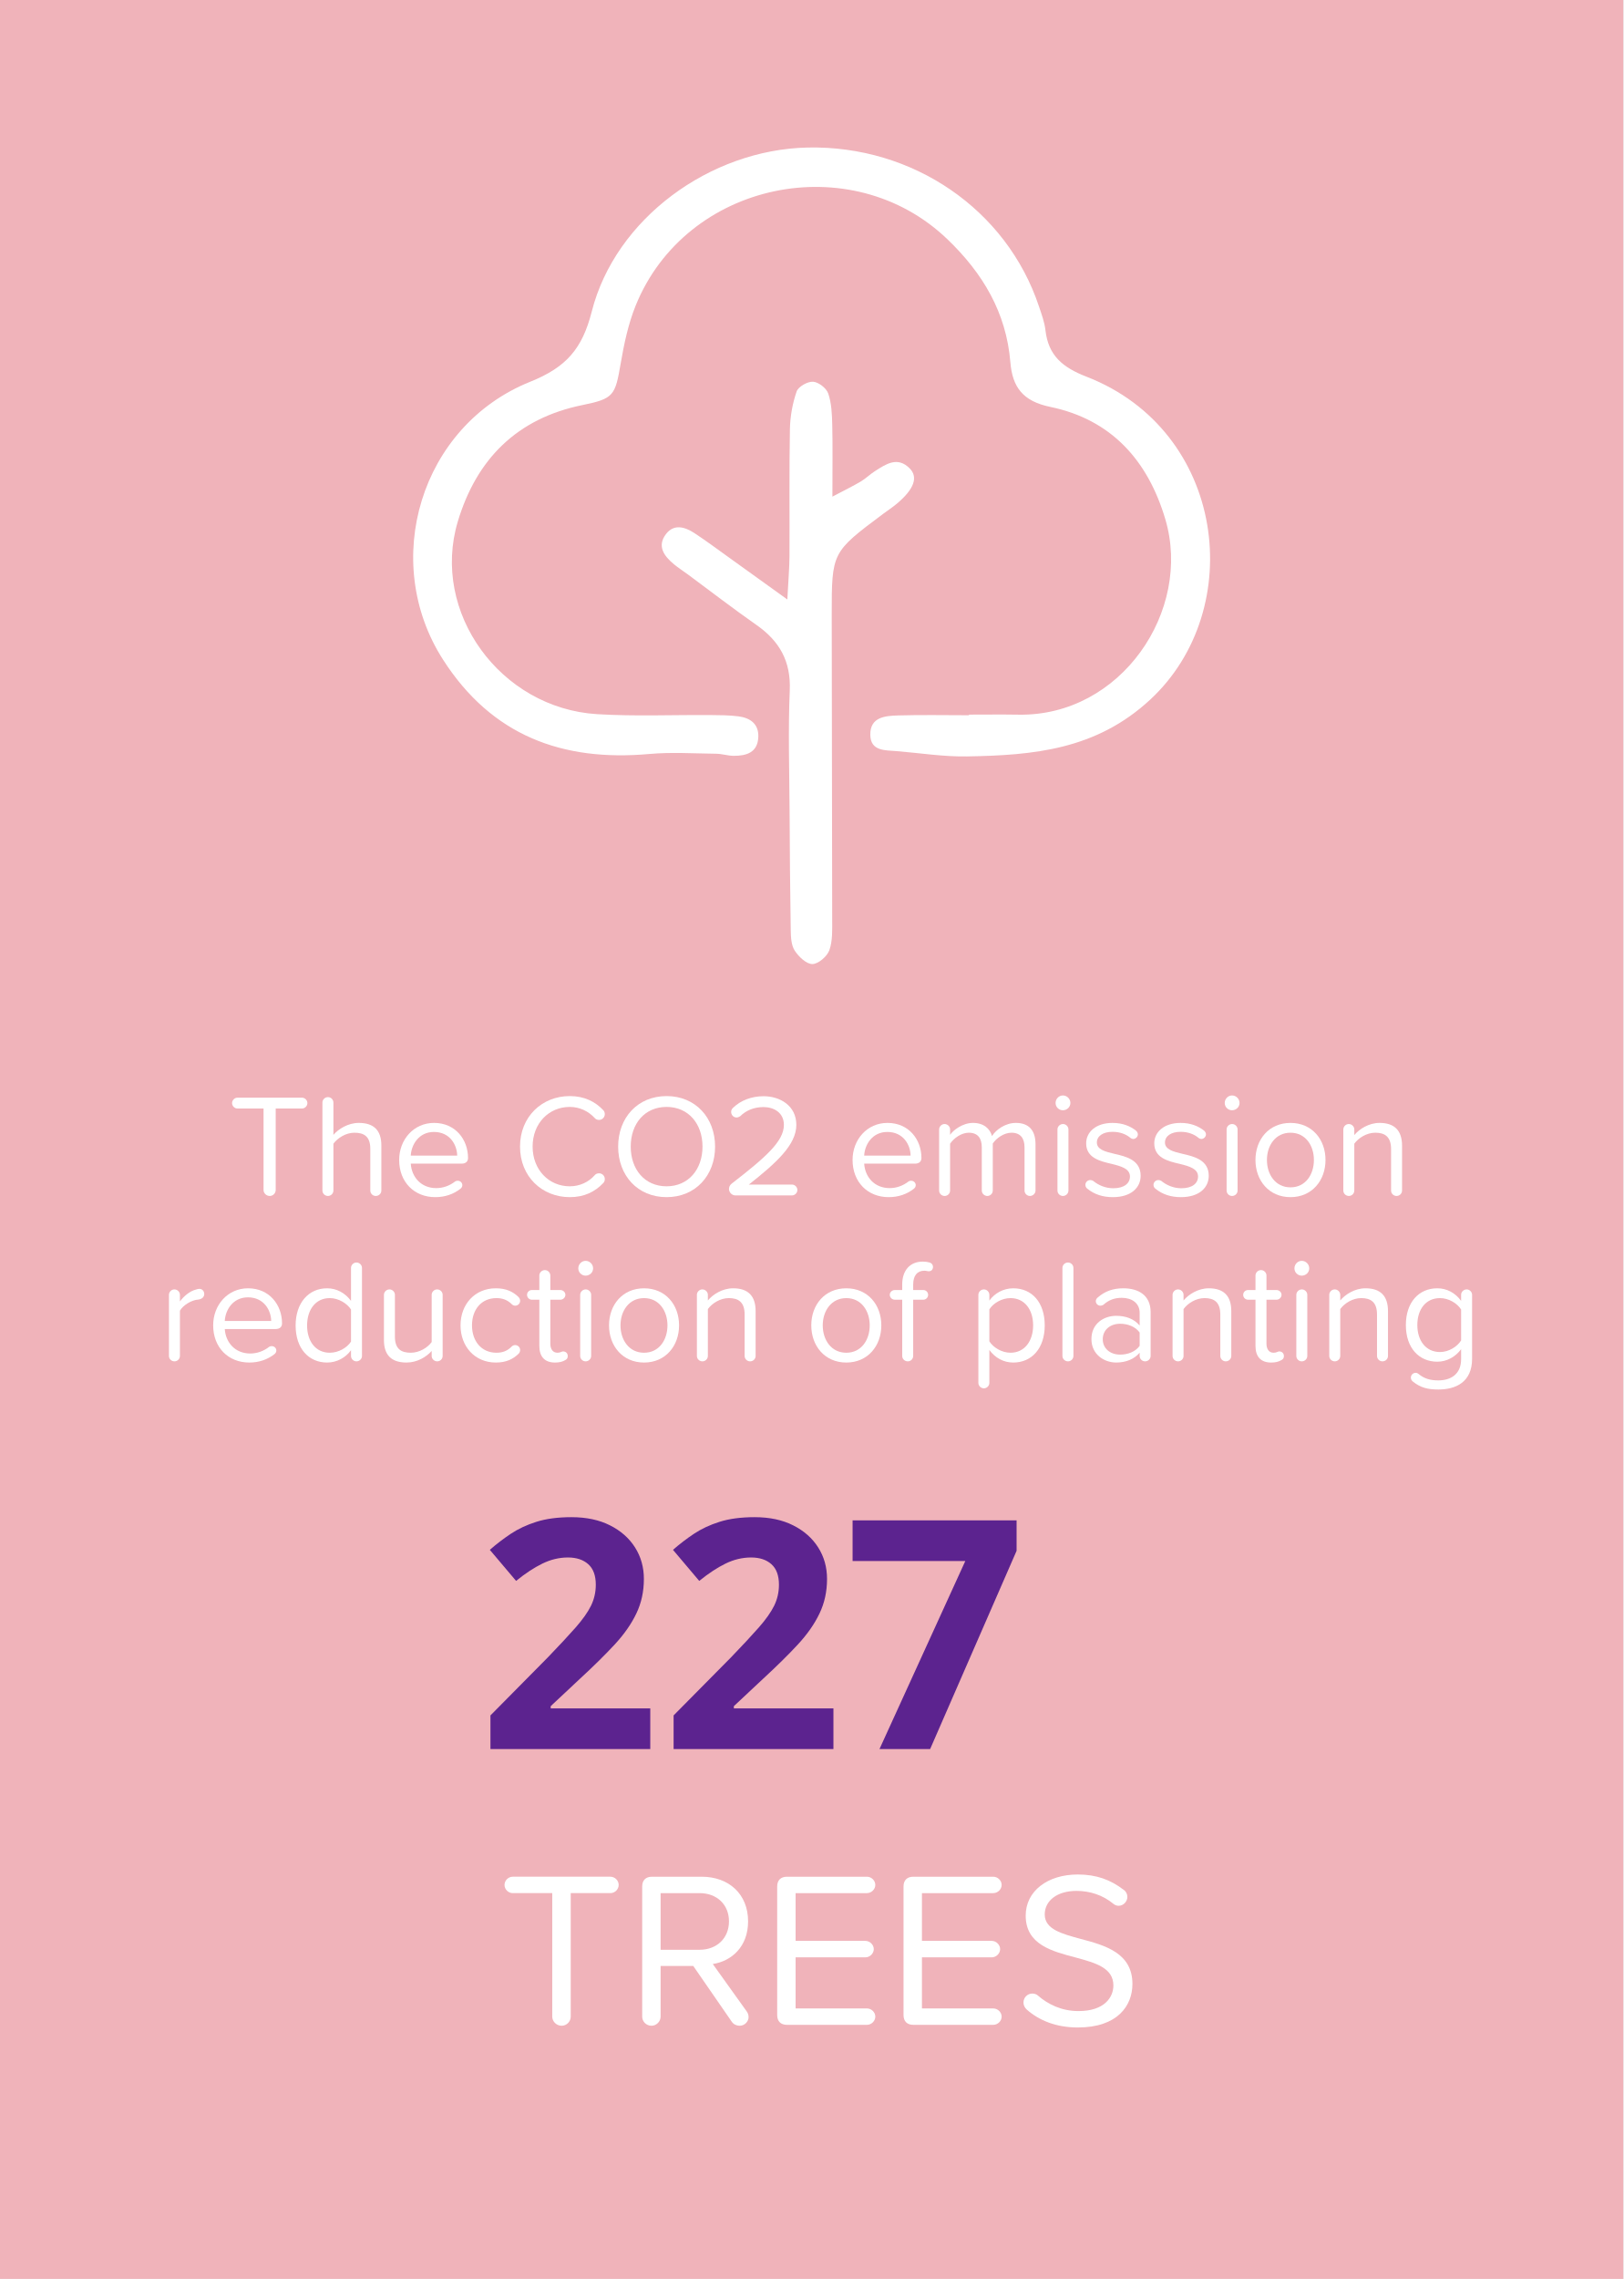
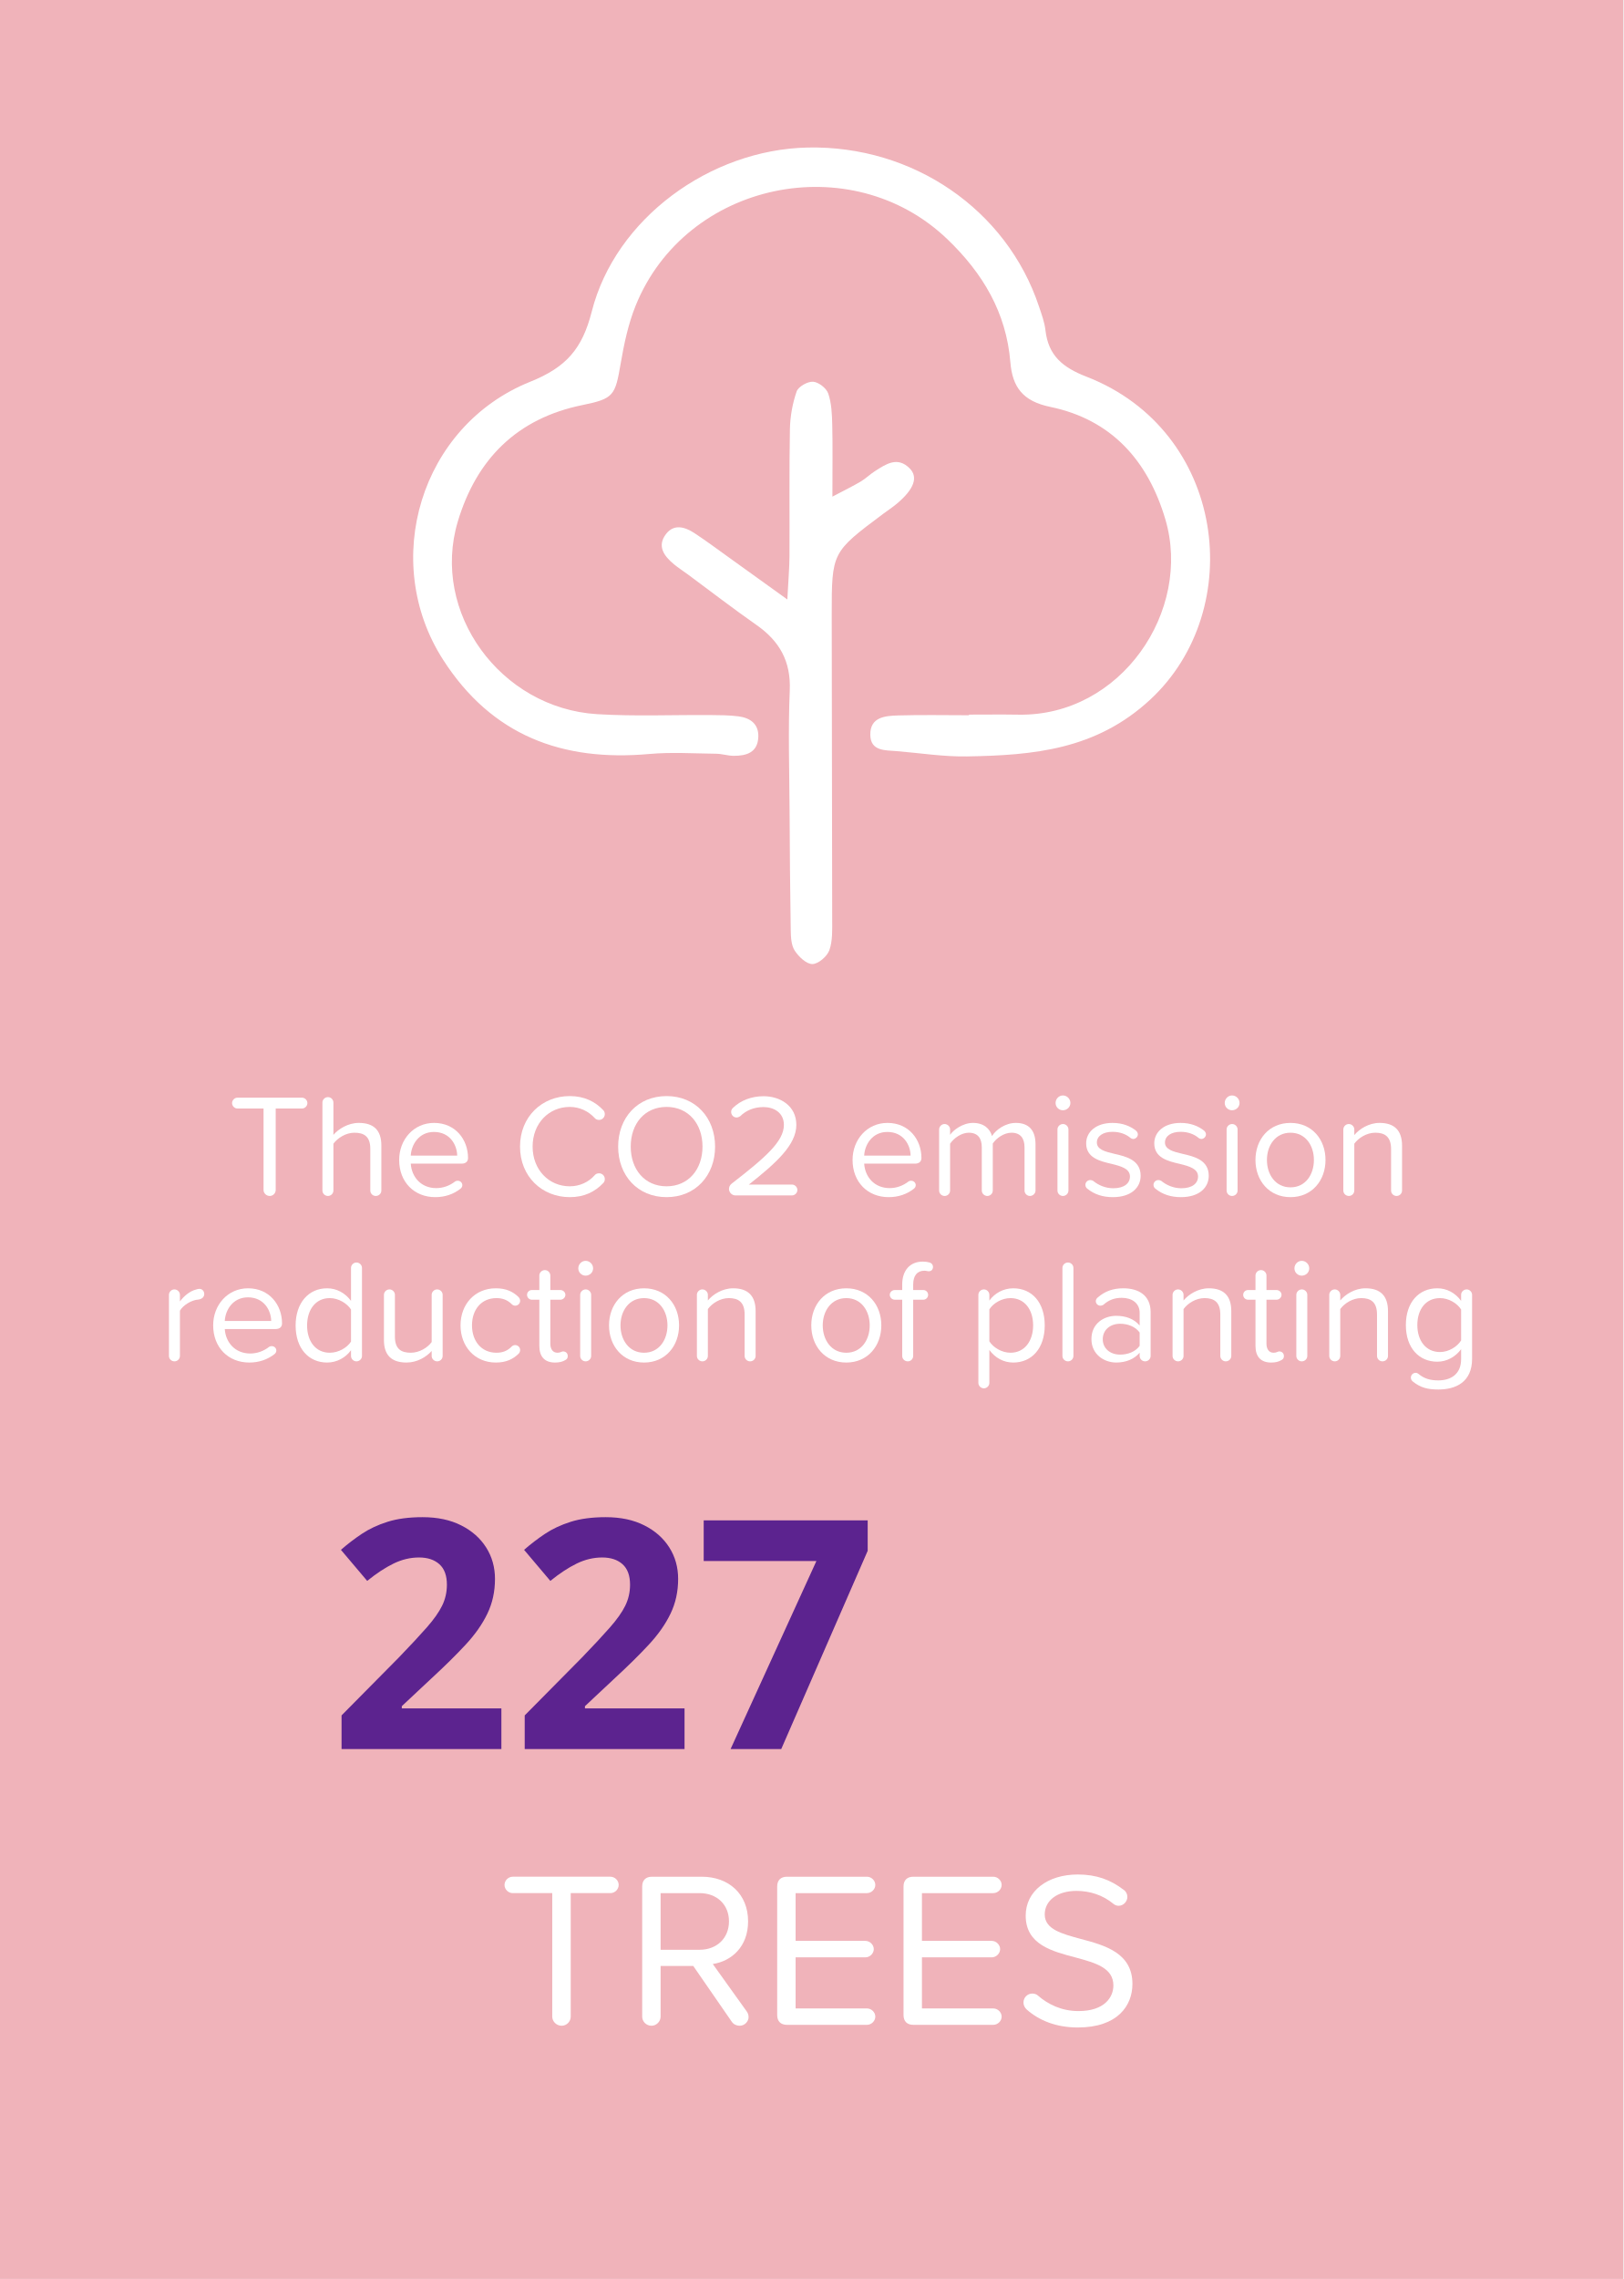
<svg xmlns="http://www.w3.org/2000/svg" xmlns:xlink="http://www.w3.org/1999/xlink" width="365pt" height="512.3pt" version="1.2" viewBox="0 0 365 512.3">
  <defs>
    <symbol id="glyph4-1" overflow="visible">
      <path d="m9.391 0.125c0.75 0 1.344-0.625 1.344-1.344v-18.312h5.906c0.656 0 1.219-0.562 1.219-1.219s-0.562-1.219-1.219-1.219h-14.5c-0.656 0-1.219 0.562-1.219 1.219s0.562 1.219 1.219 1.219h5.859v18.312c0 0.719 0.625 1.344 1.391 1.344z" />
    </symbol>
    <symbol id="glyph4-2" overflow="visible">
      <path d="m14.453 0.125c0.703 0 1.266-0.547 1.266-1.219v-10.141c0-3.453-1.75-5.062-5.078-5.062-2.406 0-4.578 1.375-5.703 2.688v-7.266c0-0.672-0.562-1.219-1.219-1.219-0.688 0-1.25 0.547-1.25 1.219v19.781c0 0.672 0.562 1.219 1.25 1.219 0.656 0 1.219-0.547 1.219-1.219v-10.531c0.953-1.281 2.797-2.469 4.719-2.469 2.141 0 3.578 0.812 3.578 3.625v9.375c0 0.672 0.562 1.219 1.219 1.219z" />
    </symbol>
    <symbol id="glyph4-3" overflow="visible">
      <path d="m1.547-7.969c0 4.969 3.391 8.359 8.109 8.359 2.203 0 4.078-0.656 5.656-1.875 0.266-0.203 0.438-0.484 0.438-0.828 0-0.547-0.469-0.984-1.031-0.984-0.188 0-0.391 0.031-0.562 0.141-1.25 0.984-2.734 1.516-4.281 1.516-3.422 0-5.531-2.516-5.719-5.5h11.422c0.922 0 1.453-0.469 1.453-1.266 0-4.141-2.828-7.891-7.641-7.891-4.547 0-7.844 3.719-7.844 8.328zm7.812-6.297c3.625 0 5.203 2.938 5.234 5.312h-10.438c0.125-2.438 1.812-5.312 5.203-5.312z" />
    </symbol>
    <symbol id="glyph4-5" overflow="visible">
      <path d="m12.875 0.391c3.297 0 5.672-1.219 7.547-3.188 0.234-0.234 0.328-0.562 0.328-0.891 0-0.719-0.594-1.281-1.281-1.281-0.438 0-0.766 0.156-0.984 0.422-1.359 1.547-3.359 2.5-5.609 2.5-4.703 0-8.359-3.719-8.359-8.922 0-5.234 3.656-8.922 8.359-8.922 2.25 0 4.219 0.984 5.609 2.5 0.219 0.266 0.547 0.422 0.984 0.422 0.688 0 1.281-0.594 1.281-1.281 0-0.328-0.094-0.656-0.328-0.891-1.812-1.938-4.281-3.188-7.547-3.188-6.219 0-11.188 4.609-11.188 11.359s4.969 11.359 11.188 11.359z" />
    </symbol>
    <symbol id="glyph4-6" overflow="visible">
      <path d="m1.688-10.969c0 6.484 4.375 11.359 10.891 11.359 6.5 0 10.906-4.875 10.906-11.359s-4.406-11.359-10.906-11.359c-6.516 0-10.891 4.875-10.891 11.359zm18.969 0c0 5.109-3.172 8.922-8.078 8.922-4.938 0-8.062-3.812-8.062-8.922 0-5.141 3.125-8.922 8.062-8.922 4.906 0 8.078 3.781 8.078 8.922z" />
    </symbol>
    <symbol id="glyph4-7" overflow="visible">
      <path d="m2.859 0h12.719c0.656 0 1.219-0.562 1.219-1.219s-0.562-1.219-1.219-1.219h-9.688c6.125-4.844 10.672-8.922 10.672-13.406 0-4.375-3.719-6.453-7.375-6.453-2.672 0-5.109 0.922-6.844 2.594-0.266 0.234-0.438 0.562-0.438 0.922 0 0.703 0.531 1.266 1.219 1.266 0.297 0 0.594-0.141 0.828-0.297 1.281-1.266 3.062-2.047 5.234-2.047 2.281 0 4.578 1.219 4.578 4.016 0 3.688-4.109 7.281-11.75 13.203-0.375 0.297-0.594 0.703-0.594 1.188 0 0.797 0.688 1.453 1.438 1.453z" />
    </symbol>
    <symbol id="glyph4-8" overflow="visible">
      <path d="m19.703-16.297c-2.312 0-4.453 1.516-5.344 2.953-0.453-1.641-1.844-2.953-4.281-2.953-2.375 0-4.516 1.703-5.141 2.688v-1.219c0-0.656-0.562-1.219-1.25-1.219-0.656 0-1.219 0.562-1.219 1.219v13.734c0 0.672 0.562 1.219 1.25 1.219 0.656 0 1.219-0.547 1.219-1.219v-10.531c0.859-1.281 2.578-2.469 4.188-2.469 2.078 0 2.938 1.281 2.938 3.297v9.703c0 0.672 0.578 1.219 1.25 1.219 0.656 0 1.219-0.547 1.219-1.219v-10.562c0.812-1.25 2.562-2.438 4.203-2.438 2.047 0 2.938 1.281 2.938 3.297v9.703c0 0.672 0.562 1.219 1.219 1.219s1.25-0.547 1.25-1.219v-10.406c0-3.188-1.547-4.797-4.438-4.797z" />
    </symbol>
    <symbol id="glyph4-9" overflow="visible">
      <path d="m3.688-19.141c0.922 0 1.688-0.719 1.688-1.641s-0.766-1.688-1.688-1.688c-0.891 0-1.641 0.766-1.641 1.688s0.75 1.641 1.641 1.641zm0 19.266c0.688 0 1.25-0.547 1.25-1.219v-13.734c0-0.656-0.562-1.219-1.219-1.219-0.688 0-1.25 0.562-1.25 1.219v13.734c0 0.672 0.562 1.219 1.219 1.219z" />
    </symbol>
    <symbol id="glyph4-10" overflow="visible">
      <path d="m1.812-1.484c1.578 1.281 3.484 1.875 5.703 1.875 4.109 0 6.25-2.141 6.25-4.797 0-3.531-3.188-4.328-5.953-4.953-2.078-0.484-3.891-0.984-3.891-2.531 0-1.422 1.344-2.406 3.516-2.406 1.656 0 3.062 0.531 4.062 1.391 0.156 0.125 0.391 0.219 0.594 0.219 0.547 0 1.047-0.484 1.047-1.047 0-0.328-0.203-0.625-0.422-0.828-1.297-1.016-3-1.734-5.281-1.734-3.781 0-5.922 2.094-5.922 4.578 0 3.281 3.062 4.016 5.766 4.641 2.141 0.531 4.078 1.078 4.078 2.828 0 1.547-1.312 2.641-3.75 2.641-1.781 0-3.359-0.703-4.516-1.656-0.188-0.125-0.422-0.188-0.656-0.188-0.594 0-1.094 0.484-1.094 1.078 0 0.359 0.172 0.688 0.469 0.891z" />
    </symbol>
    <symbol id="glyph4-11" overflow="visible">
      <path d="m9.422 0.391c4.844 0 7.875-3.75 7.875-8.359s-3.031-8.328-7.875-8.328-7.875 3.719-7.875 8.328 3.031 8.359 7.875 8.359zm0-2.203c-3.391 0-5.297-2.891-5.297-6.156 0-3.234 1.906-6.125 5.297-6.125s5.266 2.891 5.266 6.125c0 3.266-1.875 6.156-5.266 6.156z" />
    </symbol>
    <symbol id="glyph4-12" overflow="visible">
      <path d="m10.609-16.297c-2.438 0-4.578 1.406-5.672 2.734v-1.266c0-0.656-0.562-1.219-1.25-1.219-0.656 0-1.219 0.562-1.219 1.219v13.734c0 0.672 0.562 1.219 1.25 1.219 0.656 0 1.219-0.547 1.219-1.219v-10.531c0.922-1.281 2.766-2.469 4.719-2.469 2.141 0 3.547 0.891 3.547 3.688v9.312c0 0.672 0.562 1.219 1.219 1.219 0.703 0 1.25-0.547 1.25-1.219v-10.078c0-3.453-1.734-5.125-5.062-5.125z" />
    </symbol>
    <symbol id="glyph4-13" overflow="visible">
      <path d="m9.281-16.172c-0.25 0-0.453 0.062-0.781 0.172-1.281 0.328-2.609 1.375-3.562 2.656v-1.484c0-0.656-0.562-1.219-1.25-1.219-0.656 0-1.219 0.562-1.219 1.219v13.734c0 0.672 0.562 1.219 1.25 1.219 0.656 0 1.219-0.547 1.219-1.219v-10.172c0.734-1.281 2.672-2.406 4.125-2.5 0.859-0.094 1.344-0.625 1.344-1.219 0-0.625-0.391-1.188-1.125-1.188z" />
    </symbol>
    <symbol id="glyph4-14" overflow="visible">
      <path d="m15.219-22.094c-0.656 0-1.219 0.547-1.219 1.219v7.406c-1.312-1.781-3.234-2.828-5.375-2.828-4.172 0-7.078 3.281-7.078 8.359 0 5.172 2.938 8.328 7.078 8.328 2.25 0 4.188-1.141 5.375-2.766v1.281c0 0.672 0.562 1.219 1.219 1.219 0.688 0 1.25-0.547 1.25-1.219v-19.781c0-0.672-0.562-1.219-1.25-1.219zm-6 20.281c-3.188 0-5.094-2.594-5.094-6.125s1.906-6.156 5.094-6.156c1.984 0 3.891 1.188 4.781 2.562v7.219c-0.891 1.375-2.797 2.5-4.781 2.5z" />
    </symbol>
    <symbol id="glyph4-15" overflow="visible">
      <path d="m14.422-16.047c-0.656 0-1.219 0.562-1.219 1.219v10.609c-0.922 1.281-2.766 2.406-4.703 2.406-2.141 0-3.562-0.828-3.562-3.625v-9.391c0-0.656-0.562-1.219-1.219-1.219-0.688 0-1.25 0.562-1.25 1.219v10.156c0 3.453 1.75 5.062 5.078 5.062 2.406 0 4.438-1.25 5.656-2.594v1.109c0 0.672 0.562 1.219 1.25 1.219 0.672 0 1.219-0.547 1.219-1.219v-13.734c0-0.656-0.547-1.219-1.25-1.219z" />
    </symbol>
    <symbol id="glyph4-16" overflow="visible">
      <path d="m1.547-7.969c0 4.734 3.203 8.359 7.938 8.359 2.312 0 3.859-0.75 5.109-1.969 0.188-0.172 0.359-0.5 0.359-0.828 0-0.625-0.5-1.125-1.125-1.125-0.297 0-0.547 0.109-0.75 0.297-0.984 1.031-2.109 1.422-3.453 1.422-3.406 0-5.5-2.641-5.5-6.156 0-3.531 2.094-6.125 5.5-6.125 1.344 0 2.469 0.391 3.484 1.406 0.172 0.172 0.422 0.297 0.719 0.297 0.625 0 1.125-0.484 1.125-1.109 0-0.328-0.172-0.625-0.359-0.828-1.25-1.219-2.797-1.969-5.109-1.969-4.734 0-7.938 3.609-7.938 8.328z" />
    </symbol>
    <symbol id="glyph4-17" overflow="visible">
      <path d="m8.297-2.109c-0.328 0-0.562 0.297-1.25 0.297-1.078 0-1.609-0.859-1.609-2.047v-9.875h2.266c0.594 0 1.125-0.5 1.125-1.094s-0.531-1.078-1.125-1.078h-2.266v-3.266c0-0.656-0.562-1.219-1.219-1.219-0.688 0-1.25 0.562-1.25 1.219v3.266h-1.688c-0.594 0-1.078 0.484-1.078 1.078s0.484 1.094 1.078 1.094h1.688v10.406c0 2.375 1.188 3.719 3.516 3.719 1 0 1.688-0.188 2.25-0.516 0.391-0.172 0.625-0.469 0.625-0.922 0-0.641-0.438-1.062-1.062-1.062z" />
    </symbol>
    <symbol id="glyph4-18" overflow="visible">
      <path d="m9.328-22.094c-0.5-0.141-1-0.203-1.562-0.203-2.766 0-4.609 1.875-4.609 5.172v1.219h-1.672c-0.594 0-1.125 0.484-1.125 1.078s0.531 1.094 1.125 1.094h1.672v12.641c0 0.672 0.562 1.219 1.25 1.219 0.672 0 1.219-0.547 1.219-1.219v-12.641h2.281c0.594 0 1.078-0.5 1.078-1.094s-0.484-1.078-1.078-1.078h-2.281v-1.219c0-2.016 0.891-3.125 2.516-3.125 0.391 0 0.719 0.125 0.953 0.125 0.656 0 0.984-0.422 0.984-0.984 0-0.5-0.328-0.859-0.75-0.984z" />
    </symbol>
    <symbol id="glyph4-19" overflow="visible">
      <path d="m10.312-16.297c-2.25 0-4.219 1.141-5.375 2.766v-1.297c0-0.656-0.562-1.219-1.219-1.219-0.688 0-1.25 0.562-1.25 1.219v19.797c0 0.656 0.562 1.219 1.25 1.219 0.656 0 1.219-0.562 1.219-1.219v-7.406c1.328 1.812 3.234 2.828 5.375 2.828 4.188 0 7.078-3.219 7.078-8.359 0-5.172-2.891-8.328-7.078-8.328zm-0.625 14.484c-1.953 0-3.891-1.188-4.75-2.562v-7.188c0.859-1.375 2.797-2.531 4.75-2.531 3.188 0 5.094 2.594 5.094 6.125 0 3.516-1.906 6.156-5.094 6.156z" />
    </symbol>
    <symbol id="glyph4-20" overflow="visible">
      <path d="m3.719 0.125c0.656 0 1.219-0.547 1.219-1.219v-19.781c0-0.672-0.562-1.219-1.219-1.219-0.688 0-1.25 0.547-1.25 1.219v19.781c0 0.672 0.562 1.219 1.25 1.219z" />
    </symbol>
    <symbol id="glyph4-21" overflow="visible">
      <path d="m8.734-16.297c-2.281 0-4.125 0.656-5.734 2.062-0.234 0.172-0.438 0.5-0.438 0.828 0 0.562 0.469 1.016 1.031 1.016 0.266 0 0.484-0.094 0.656-0.188 1.25-1.125 2.562-1.578 4.156-1.578 2.297 0 4.016 1.219 4.016 3.359v2.859c-1.281-1.484-3.094-2.172-5.281-2.172-2.688 0-5.562 1.672-5.562 5.234 0 3.453 2.875 5.266 5.562 5.266 2.188 0 4.031-0.75 5.281-2.203v0.719c0 0.672 0.562 1.219 1.219 1.219 0.688 0 1.25-0.547 1.25-1.219v-9.844c0-3.844-2.797-5.359-6.156-5.359zm-0.703 14.906c-2.297 0-3.906-1.438-3.906-3.453 0-2.047 1.609-3.484 3.906-3.484 1.75 0 3.438 0.656 4.391 1.969v3c-0.953 1.312-2.641 1.969-4.391 1.969z" />
    </symbol>
    <symbol id="glyph4-22" overflow="visible">
      <path d="m15.219-16.047c-0.688 0-1.25 0.562-1.25 1.219v1.359c-1.281-1.781-3.203-2.828-5.344-2.828-4.172 0-7.078 3.156-7.078 8.266 0 5.125 2.938 8.234 7.078 8.234 2.219 0 4.156-1.188 5.344-2.812v2.25c0 3.484-2.469 4.766-5.109 4.766-1.875 0-3.234-0.422-4.484-1.469-0.156-0.141-0.391-0.234-0.625-0.234-0.594 0-1.078 0.484-1.078 1.078 0 0.375 0.188 0.672 0.422 0.859 1.75 1.422 3.422 1.812 5.766 1.812 3.891 0 7.578-1.641 7.578-6.922v-14.359c0-0.656-0.562-1.219-1.219-1.219zm-6 14.078c-3.188 0-5.094-2.578-5.094-6.062 0-3.531 1.906-6.062 5.094-6.062 1.984 0 3.891 1.188 4.75 2.562v6.953c-0.859 1.391-2.766 2.609-4.75 2.609z" />
    </symbol>
    <symbol id="glyph7-1" overflow="visible">
      <path d="m14.234 0.203c1.141 0 2.047-0.953 2.047-2.047v-27.766h8.922c1 0 1.859-0.844 1.859-1.844s-0.859-1.844-1.859-1.844h-21.953c-1 0-1.859 0.844-1.859 1.844s0.859 1.844 1.859 1.844h8.875v27.766c0 1.094 0.953 2.047 2.109 2.047z" />
    </symbol>
    <symbol id="glyph7-2" overflow="visible">
      <path d="m27.406-3-7.641-10.672c4.25-0.656 7.938-3.906 7.938-9.594 0-6.141-4.344-10.031-10.438-10.031h-11.172c-1.406 0-2.203 0.797-2.203 2.203v29.25c0 1.094 0.906 2.047 2.094 2.047 1.109 0 2.047-0.953 2.047-2.047v-11.391h7.344l8.688 12.578c0.406 0.562 1.047 0.859 1.75 0.859 1.188 0 2-1.047 2-1.906 0-0.641-0.203-1-0.406-1.297zm-19.375-26.609h8.75c3.938 0 6.625 2.609 6.625 6.344 0 3.75-2.688 6.391-6.625 6.391h-8.75z" />
    </symbol>
    <symbol id="glyph7-3" overflow="visible">
      <path d="m6.094 0h17.969c1 0 1.891-0.844 1.891-1.844s-0.891-1.844-1.891-1.844h-16.031v-11.484h15.688c1 0 1.891-0.859 1.891-1.844 0-1-0.891-1.859-1.891-1.859h-15.688v-10.734h16.031c1 0 1.891-0.844 1.891-1.844s-0.891-1.844-1.891-1.844h-17.969c-1.406 0-2.203 0.797-2.203 2.203v28.891c0 1.406 0.797 2.203 2.203 2.203z" />
    </symbol>
    <symbol id="glyph7-4" overflow="visible">
      <path d="m3.188-3.438c2.75 2.438 6.594 4.031 11.484 4.031 8.984 0 12.281-4.938 12.281-9.781 0-6.984-6.188-8.688-11.625-10.125-4.25-1.156-8.094-2.156-8.094-5.5 0-3.141 2.844-5.297 7.141-5.297 2.953 0 5.891 0.906 8.297 2.906 0.297 0.25 0.688 0.438 1.188 0.438 1.047 0 1.953-0.938 1.953-1.984 0-0.656-0.297-1.25-0.844-1.609-2.906-2.234-6.094-3.438-10.297-3.438-6.828 0-11.719 3.75-11.719 9.234 0 6.547 5.938 8.031 11.281 9.438 4.391 1.203 8.438 2.297 8.438 6.281 0 2.547-1.906 5.75-7.844 5.75-3.844 0-6.891-1.547-9.141-3.5-0.297-0.297-0.797-0.438-1.25-0.438-1.094 0-1.984 0.891-1.984 2.031 0 0.609 0.297 1.156 0.734 1.562z" />
    </symbol>
    <filter id="alpha" x="0" y="0" width="1" height="1">
      <feColorMatrix in="SourceGraphic" values="0 0 0 0 1 0 0 0 0 1 0 0 0 0 1 0 0 0 1 0" />
    </filter>
-     <clipPath>
-       <rect width="655" height="489" />
-     </clipPath>
-     <clipPath>
-       <rect width="389" height="489" />
-     </clipPath>
-     <clipPath>
-       <rect width="349" height="488" />
-     </clipPath>
    <mask id="mask3">
      <g filter="url(#alpha)">
        <rect width="1920" height="1080" fill-opacity=".34" />
      </g>
    </mask>
    <clipPath id="clip4">
      <rect width="367" height="488" />
    </clipPath>
    <g id="surface4655" clip-path="url(#clip4)">
      <path d="m1 486.71h365v-485.43h-365z" fill="#f03d51" />
    </g>
    <clipPath>
-       <rect width="424" height="488" />
+       <rect width="555" height="556" />
    </clipPath>
    <clipPath>
-       <path d="m0.969 0.34h554.03v554.76h-554.03z" />
-     </clipPath>
-     <clipPath id="clip6">
-       <rect width="555" height="556" />
-     </clipPath>
-     <g clip-path="url(#clip6)" />
-     <clipPath>
-       <path d="m0.281 0.484h586.44v584.52h-586.44z" />
-     </clipPath>
-     <clipPath id="clip10">
      <rect width="587" height="585" />
-     </clipPath>
-     <g clip-path="url(#clip10)" />
-     <clipPath>
-       <path d="m0.531 0.105h209.57v210.89h-209.57z" />
    </clipPath>
    <clipPath>
      <rect width="211" height="211" />
    </clipPath>
-     <clipPath id="clip14">
-       <rect width="211" height="211" />
-     </clipPath>
-     <g clip-path="url(#clip14)" />
    <clipPath>
-       <path d="m0.824 0.82h244.98v247.46h-244.98z" />
-     </clipPath>
-     <clipPath id="clip17">
      <rect width="246" height="249" />
    </clipPath>
-     <g clip-path="url(#clip17)" />
  </defs>
-   <use transform="matrix(1 0 0 1.0553 -1 -1.3522)" width="100%" height="100%" mask="url(#mask3)" comp-op="screen" xlink:href="#surface4655" />
-   <path d="m217.89 160.64c3.707 0 7.422-0.051 11.129 0.012 23.09 0.391 39.082-23.422 33.02-43.906-3.918-13.242-12.152-22.434-25.867-25.277-6.18-1.281-8.524-4.426-8.988-10.07-0.918-11.141-6.18-19.965-14.141-27.609-21.625-20.766-58.836-12.988-70.117 14.922-1.664 4.121-2.606 8.605-3.363 13.008-1.23 7.164-1.527 7.898-8.566 9.328-14.766 2.996-23.863 12.18-28.059 26.195-6.106 20.379 9.551 41.965 31.348 43.297 8.449 0.516 16.953 0.137 25.43 0.199 2.117 0.016 4.25 0.023 6.344 0.293 2.617 0.34 4.562 1.684 4.453 4.621-0.129 3.492-2.644 4.262-5.531 4.25-1.312-4e-3 -2.621-0.453-3.938-0.469-5.016-0.055-10.062-0.395-15.039 0.055-19.543 1.758-35.398-4.121-46.359-21.164-14.203-22.082-5.16-52.578 19.598-62.52 8.098-3.254 11.691-7.41 13.816-15.77 5.309-20.906 26.621-36.406 48.535-36.871 23.695-0.504 44.762 13.945 52.02 35.707 0.586 1.754 1.254 3.539 1.461 5.356 0.645 5.688 3.852 8.363 9.18 10.43 31.406 12.16 36.297 52.27 14.391 72.598-12.191 11.309-26.293 12.52-41.195 12.781-5.266 0.094-10.547-0.758-15.82-1.188-2.617-0.215-5.883 0.035-5.938-3.668-0.062-4.031 3.383-4.269 6.305-4.356 5.293-0.156 10.594-0.043 15.894-0.043z" fill="#fff" />
-   <path d="m177.04 134.76c0.234-4.543 0.465-7.117 0.48-9.688 0.051-9.531-0.078-19.062 0.098-28.59 0.055-2.852 0.578-5.797 1.512-8.484 0.379-1.09 2.465-2.266 3.695-2.188 1.23 0.074 3 1.453 3.41 2.644 0.746 2.188 0.844 4.652 0.902 7.008 0.117 4.981 0.035 9.965 0.035 16.176 2.891-1.527 4.672-2.383 6.363-3.391 1.133-0.672 2.09-1.629 3.203-2.34 2.488-1.594 5.094-3.379 7.824-0.602 1.965 1.992 0.926 4.691-2.856 7.883-1.008 0.852-2.129 1.574-3.188 2.367-11.461 8.582-11.504 8.582-11.5 22.676 0.012 22.766 0.098 45.531 0.105 68.301 0 2.367 0.129 4.887-0.629 7.047-0.492 1.398-2.477 3.113-3.816 3.133-1.348 0.019-3.086-1.648-3.977-3.016-0.793-1.219-0.871-3.039-0.898-4.602-0.148-8.957-0.215-17.922-0.262-26.883-0.047-9-0.344-18.016 0.043-27 0.281-6.566-2.312-11.105-7.492-14.727-5.207-3.637-10.234-7.527-15.344-11.301-1.066-0.785-2.188-1.5-3.207-2.344-2.199-1.82-3.875-4.047-1.793-6.781 1.805-2.371 4.281-1.609 6.406-0.215 2.652 1.742 5.199 3.648 7.781 5.496 3.828 2.742 7.648 5.5 13.102 9.418" fill="#fff" />
-   <g fill="#ffffff">
-     <use transform="translate(-1518 -558.28)" x="1569.26" y="826.998" width="100%" height="100%" xlink:href="#glyph4-1" />
-     <use transform="translate(-1518 -558.28)" x="1588.03" y="826.998" width="100%" height="100%" xlink:href="#glyph4-2" />
-     <use transform="translate(-1518 -558.28)" x="1606.208" y="826.998" width="100%" height="100%" xlink:href="#glyph4-3" />
-     <use transform="translate(-1518 -558.28)" x="1633.244" y="826.998" width="100%" height="100%" xlink:href="#glyph4-5" />
-     <use transform="translate(-1518 -558.28)" x="1655.307" y="826.998" width="100%" height="100%" xlink:href="#glyph4-6" />
-     <use transform="translate(-1518 -558.28)" x="1680.499" y="826.998" width="100%" height="100%" xlink:href="#glyph4-7" />
-     <use transform="translate(-1518 -558.28)" x="1708.16" y="826.998" width="100%" height="100%" xlink:href="#glyph4-3" />
-     <use transform="translate(-1518 -558.28)" x="1726.7" y="826.998" width="100%" height="100%" xlink:href="#glyph4-8" />
-     <use transform="translate(-1518 -558.28)" x="1753.308" y="826.998" width="100%" height="100%" xlink:href="#glyph4-9" />
-     <use transform="translate(-1518 -558.28)" x="1760.717" y="826.998" width="100%" height="100%" xlink:href="#glyph4-10" />
-     <use transform="translate(-1518 -558.28)" x="1776.03" y="826.998" width="100%" height="100%" xlink:href="#glyph4-10" />
-     <use transform="translate(-1518 -558.28)" x="1791.342" y="826.998" width="100%" height="100%" xlink:href="#glyph4-9" />
-     <use transform="translate(-1518 -558.28)" x="1798.752" y="826.998" width="100%" height="100%" xlink:href="#glyph4-11" />
-     <use transform="translate(-1518 -558.28)" x="1817.588" y="826.998" width="100%" height="100%" xlink:href="#glyph4-12" />
-     <use transform="translate(-1518 -558.28)" x="1553.519" y="864.176" width="100%" height="100%" xlink:href="#glyph4-13" />
-     <use transform="translate(-1518 -558.28)" x="1564.386" y="864.176" width="100%" height="100%" xlink:href="#glyph4-3" />
-     <use transform="translate(-1518 -558.28)" x="1582.926" y="864.176" width="100%" height="100%" xlink:href="#glyph4-14" />
-     <use transform="translate(-1518 -558.28)" x="1601.861" y="864.176" width="100%" height="100%" xlink:href="#glyph4-15" />
-     <use transform="translate(-1518 -558.28)" x="1620.006" y="864.176" width="100%" height="100%" xlink:href="#glyph4-16" />
-     <use transform="translate(-1518 -558.28)" x="1636.306" y="864.176" width="100%" height="100%" xlink:href="#glyph4-17" />
-     <use transform="translate(-1518 -558.28)" x="1645.988" y="864.176" width="100%" height="100%" xlink:href="#glyph4-9" />
-     <use transform="translate(-1518 -558.28)" x="1653.397" y="864.176" width="100%" height="100%" xlink:href="#glyph4-11" />
-     <use transform="translate(-1518 -558.28)" x="1672.233" y="864.176" width="100%" height="100%" xlink:href="#glyph4-12" />
-     <use transform="translate(-1518 -558.28)" x="1698.874" y="864.176" width="100%" height="100%" xlink:href="#glyph4-11" />
-     <use transform="translate(-1518 -558.28)" x="1717.71" y="864.176" width="100%" height="100%" xlink:href="#glyph4-18" />
-     <use transform="translate(-1518 -558.28)" x="1735.525" y="864.176" width="100%" height="100%" xlink:href="#glyph4-19" />
-     <use transform="translate(-1518 -558.28)" x="1754.428" y="864.176" width="100%" height="100%" xlink:href="#glyph4-20" />
-     <use transform="translate(-1518 -558.28)" x="1761.837" y="864.176" width="100%" height="100%" xlink:href="#glyph4-21" />
-     <use transform="translate(-1518 -558.28)" x="1779.191" y="864.176" width="100%" height="100%" xlink:href="#glyph4-12" />
-     <use transform="translate(-1518 -558.28)" x="1797.336" y="864.176" width="100%" height="100%" xlink:href="#glyph4-17" />
-     <use transform="translate(-1518 -558.28)" x="1807.017" y="864.176" width="100%" height="100%" xlink:href="#glyph4-9" />
-     <use transform="translate(-1518 -558.28)" x="1814.427" y="864.176" width="100%" height="100%" xlink:href="#glyph4-12" />
-     <use transform="translate(-1518 -558.28)" x="1832.571" y="864.176" width="100%" height="100%" xlink:href="#glyph4-22" />
-     <use transform="translate(-1518 -558.28)" x="1630.052" y="1013.447" width="100%" height="100%" xlink:href="#glyph7-1" />
-     <use transform="translate(-1518 -558.28)" x="1658.51" y="1013.447" width="100%" height="100%" xlink:href="#glyph7-2" />
-     <use transform="translate(-1518 -558.28)" x="1688.866" y="1013.447" width="100%" height="100%" xlink:href="#glyph7-3" />
-     <use transform="translate(-1518 -558.28)" x="1717.274" y="1013.447" width="100%" height="100%" xlink:href="#glyph7-3" />
-     <use transform="translate(-1518 -558.28)" x="1745.682" y="1013.447" width="100%" height="100%" xlink:href="#glyph7-4" />
+   <g>
+     <use transform="matrix(1 0 0 1.0553 -1 -1.3522)" width="100%" height="100%" mask="url(#mask3)" comp-op="screen" xlink:href="#surface4655" />
+     <g fill="#fff">
+       <path d="m217.89 160.64c3.707 0 7.422-0.051 11.129 0.012 23.09 0.391 39.082-23.422 33.02-43.906-3.918-13.242-12.152-22.434-25.867-25.277-6.18-1.281-8.524-4.426-8.988-10.07-0.918-11.141-6.18-19.965-14.141-27.609-21.625-20.766-58.836-12.988-70.117 14.922-1.664 4.121-2.606 8.605-3.363 13.008-1.23 7.164-1.527 7.898-8.566 9.328-14.766 2.996-23.863 12.18-28.059 26.195-6.106 20.379 9.551 41.965 31.348 43.297 8.449 0.516 16.953 0.137 25.43 0.199 2.117 0.016 4.25 0.023 6.344 0.293 2.617 0.34 4.562 1.684 4.453 4.621-0.129 3.492-2.644 4.262-5.531 4.25-1.312-4e-3 -2.621-0.453-3.938-0.469-5.016-0.055-10.062-0.395-15.039 0.055-19.543 1.758-35.398-4.121-46.359-21.164-14.203-22.082-5.16-52.578 19.598-62.52 8.098-3.254 11.691-7.41 13.816-15.77 5.309-20.906 26.621-36.406 48.535-36.871 23.695-0.504 44.762 13.945 52.02 35.707 0.586 1.754 1.254 3.539 1.461 5.356 0.645 5.688 3.852 8.363 9.18 10.43 31.406 12.16 36.297 52.27 14.391 72.598-12.191 11.309-26.293 12.52-41.195 12.781-5.266 0.094-10.547-0.758-15.82-1.188-2.617-0.215-5.883 0.035-5.938-3.668-0.062-4.031 3.383-4.269 6.305-4.356 5.293-0.156 10.594-0.043 15.894-0.043z" />
+       <path d="m177.04 134.76c0.234-4.543 0.465-7.117 0.48-9.688 0.051-9.531-0.078-19.062 0.098-28.59 0.055-2.852 0.578-5.797 1.512-8.484 0.379-1.09 2.465-2.266 3.695-2.188 1.23 0.074 3 1.453 3.41 2.644 0.746 2.188 0.844 4.652 0.902 7.008 0.117 4.981 0.035 9.965 0.035 16.176 2.891-1.527 4.672-2.383 6.363-3.391 1.133-0.672 2.09-1.629 3.203-2.34 2.488-1.594 5.094-3.379 7.824-0.602 1.965 1.992 0.926 4.691-2.856 7.883-1.008 0.852-2.129 1.574-3.188 2.367-11.461 8.582-11.504 8.582-11.5 22.676 0.012 22.766 0.098 45.531 0.105 68.301 0 2.367 0.129 4.887-0.629 7.047-0.492 1.398-2.477 3.113-3.816 3.133-1.348 0.019-3.086-1.648-3.977-3.016-0.793-1.219-0.871-3.039-0.898-4.602-0.148-8.957-0.215-17.922-0.262-26.883-0.047-9-0.344-18.016 0.043-27 0.281-6.566-2.312-11.105-7.492-14.727-5.207-3.637-10.234-7.527-15.344-11.301-1.066-0.785-2.188-1.5-3.207-2.344-2.199-1.82-3.875-4.047-1.793-6.781 1.805-2.371 4.281-1.609 6.406-0.215 2.652 1.742 5.199 3.648 7.781 5.496 3.828 2.742 7.648 5.5 13.102 9.418" />
+       <g>
+         <use transform="translate(-1518 -558.28)" x="1569.26" y="826.998" width="100%" height="100%" xlink:href="#glyph4-1" />
+         <use transform="translate(-1518 -558.28)" x="1588.03" y="826.998" width="100%" height="100%" xlink:href="#glyph4-2" />
+         <use transform="translate(-1518 -558.28)" x="1606.208" y="826.998" width="100%" height="100%" xlink:href="#glyph4-3" />
+         <use transform="translate(-1518 -558.28)" x="1633.244" y="826.998" width="100%" height="100%" xlink:href="#glyph4-5" />
+         <use transform="translate(-1518 -558.28)" x="1655.307" y="826.998" width="100%" height="100%" xlink:href="#glyph4-6" />
+         <use transform="translate(-1518 -558.28)" x="1680.499" y="826.998" width="100%" height="100%" xlink:href="#glyph4-7" />
+         <use transform="translate(-1518 -558.28)" x="1708.16" y="826.998" width="100%" height="100%" xlink:href="#glyph4-3" />
+         <use transform="translate(-1518 -558.28)" x="1726.7" y="826.998" width="100%" height="100%" xlink:href="#glyph4-8" />
+         <use transform="translate(-1518 -558.28)" x="1753.308" y="826.998" width="100%" height="100%" xlink:href="#glyph4-9" />
+         <use transform="translate(-1518 -558.28)" x="1760.717" y="826.998" width="100%" height="100%" xlink:href="#glyph4-10" />
+         <use transform="translate(-1518 -558.28)" x="1776.03" y="826.998" width="100%" height="100%" xlink:href="#glyph4-10" />
+         <use transform="translate(-1518 -558.28)" x="1791.342" y="826.998" width="100%" height="100%" xlink:href="#glyph4-9" />
+         <use transform="translate(-1518 -558.28)" x="1798.752" y="826.998" width="100%" height="100%" xlink:href="#glyph4-11" />
+         <use transform="translate(-1518 -558.28)" x="1817.588" y="826.998" width="100%" height="100%" xlink:href="#glyph4-12" />
+         <use transform="translate(-1518 -558.28)" x="1553.519" y="864.176" width="100%" height="100%" xlink:href="#glyph4-13" />
+         <use transform="translate(-1518 -558.28)" x="1564.386" y="864.176" width="100%" height="100%" xlink:href="#glyph4-3" />
+         <use transform="translate(-1518 -558.28)" x="1582.926" y="864.176" width="100%" height="100%" xlink:href="#glyph4-14" />
+         <use transform="translate(-1518 -558.28)" x="1601.861" y="864.176" width="100%" height="100%" xlink:href="#glyph4-15" />
+         <use transform="translate(-1518 -558.28)" x="1620.006" y="864.176" width="100%" height="100%" xlink:href="#glyph4-16" />
+         <use transform="translate(-1518 -558.28)" x="1636.306" y="864.176" width="100%" height="100%" xlink:href="#glyph4-17" />
+         <use transform="translate(-1518 -558.28)" x="1645.988" y="864.176" width="100%" height="100%" xlink:href="#glyph4-9" />
+         <use transform="translate(-1518 -558.28)" x="1653.397" y="864.176" width="100%" height="100%" xlink:href="#glyph4-11" />
+         <use transform="translate(-1518 -558.28)" x="1672.233" y="864.176" width="100%" height="100%" xlink:href="#glyph4-12" />
+         <use transform="translate(-1518 -558.28)" x="1698.874" y="864.176" width="100%" height="100%" xlink:href="#glyph4-11" />
+         <use transform="translate(-1518 -558.28)" x="1717.71" y="864.176" width="100%" height="100%" xlink:href="#glyph4-18" />
+         <use transform="translate(-1518 -558.28)" x="1735.525" y="864.176" width="100%" height="100%" xlink:href="#glyph4-19" />
+         <use transform="translate(-1518 -558.28)" x="1754.428" y="864.176" width="100%" height="100%" xlink:href="#glyph4-20" />
+         <use transform="translate(-1518 -558.28)" x="1761.837" y="864.176" width="100%" height="100%" xlink:href="#glyph4-21" />
+         <use transform="translate(-1518 -558.28)" x="1779.191" y="864.176" width="100%" height="100%" xlink:href="#glyph4-12" />
+         <use transform="translate(-1518 -558.28)" x="1797.336" y="864.176" width="100%" height="100%" xlink:href="#glyph4-17" />
+         <use transform="translate(-1518 -558.28)" x="1807.017" y="864.176" width="100%" height="100%" xlink:href="#glyph4-9" />
+         <use transform="translate(-1518 -558.28)" x="1814.427" y="864.176" width="100%" height="100%" xlink:href="#glyph4-12" />
+         <use transform="translate(-1518 -558.28)" x="1832.571" y="864.176" width="100%" height="100%" xlink:href="#glyph4-22" />
+         <use transform="translate(-1518 -558.28)" x="1630.052" y="1013.447" width="100%" height="100%" xlink:href="#glyph7-1" />
+         <use transform="translate(-1518 -558.28)" x="1658.51" y="1013.447" width="100%" height="100%" xlink:href="#glyph7-2" />
+         <use transform="translate(-1518 -558.28)" x="1688.866" y="1013.447" width="100%" height="100%" xlink:href="#glyph7-3" />
+         <use transform="translate(-1518 -558.28)" x="1717.274" y="1013.447" width="100%" height="100%" xlink:href="#glyph7-3" />
+         <use transform="translate(-1518 -558.28)" x="1745.682" y="1013.447" width="100%" height="100%" xlink:href="#glyph7-4" />
+       </g>
+     </g>
+     <text id="superset_metric" x="182.5" y="393.169" fill="#5c238f" font-family="sans-serif" font-size="72px" font-weight="bold" letter-spacing="0px" text-anchor="middle" word-spacing="0px" style="line-height:1.25" xml:space="preserve">
+       <tspan x="182.5" y="393.169">227</tspan>
+     </text>
  </g>
-   <text id="superset_metric" x="107.406" y="393.169" fill="#5c238f" font-family="sans-serif" font-size="72px" font-weight="bold" letter-spacing="0px" word-spacing="0px" style="line-height:1.25" xml:space="preserve">
-     <tspan x="107.406" y="393.169">227</tspan>
-   </text>
</svg>
